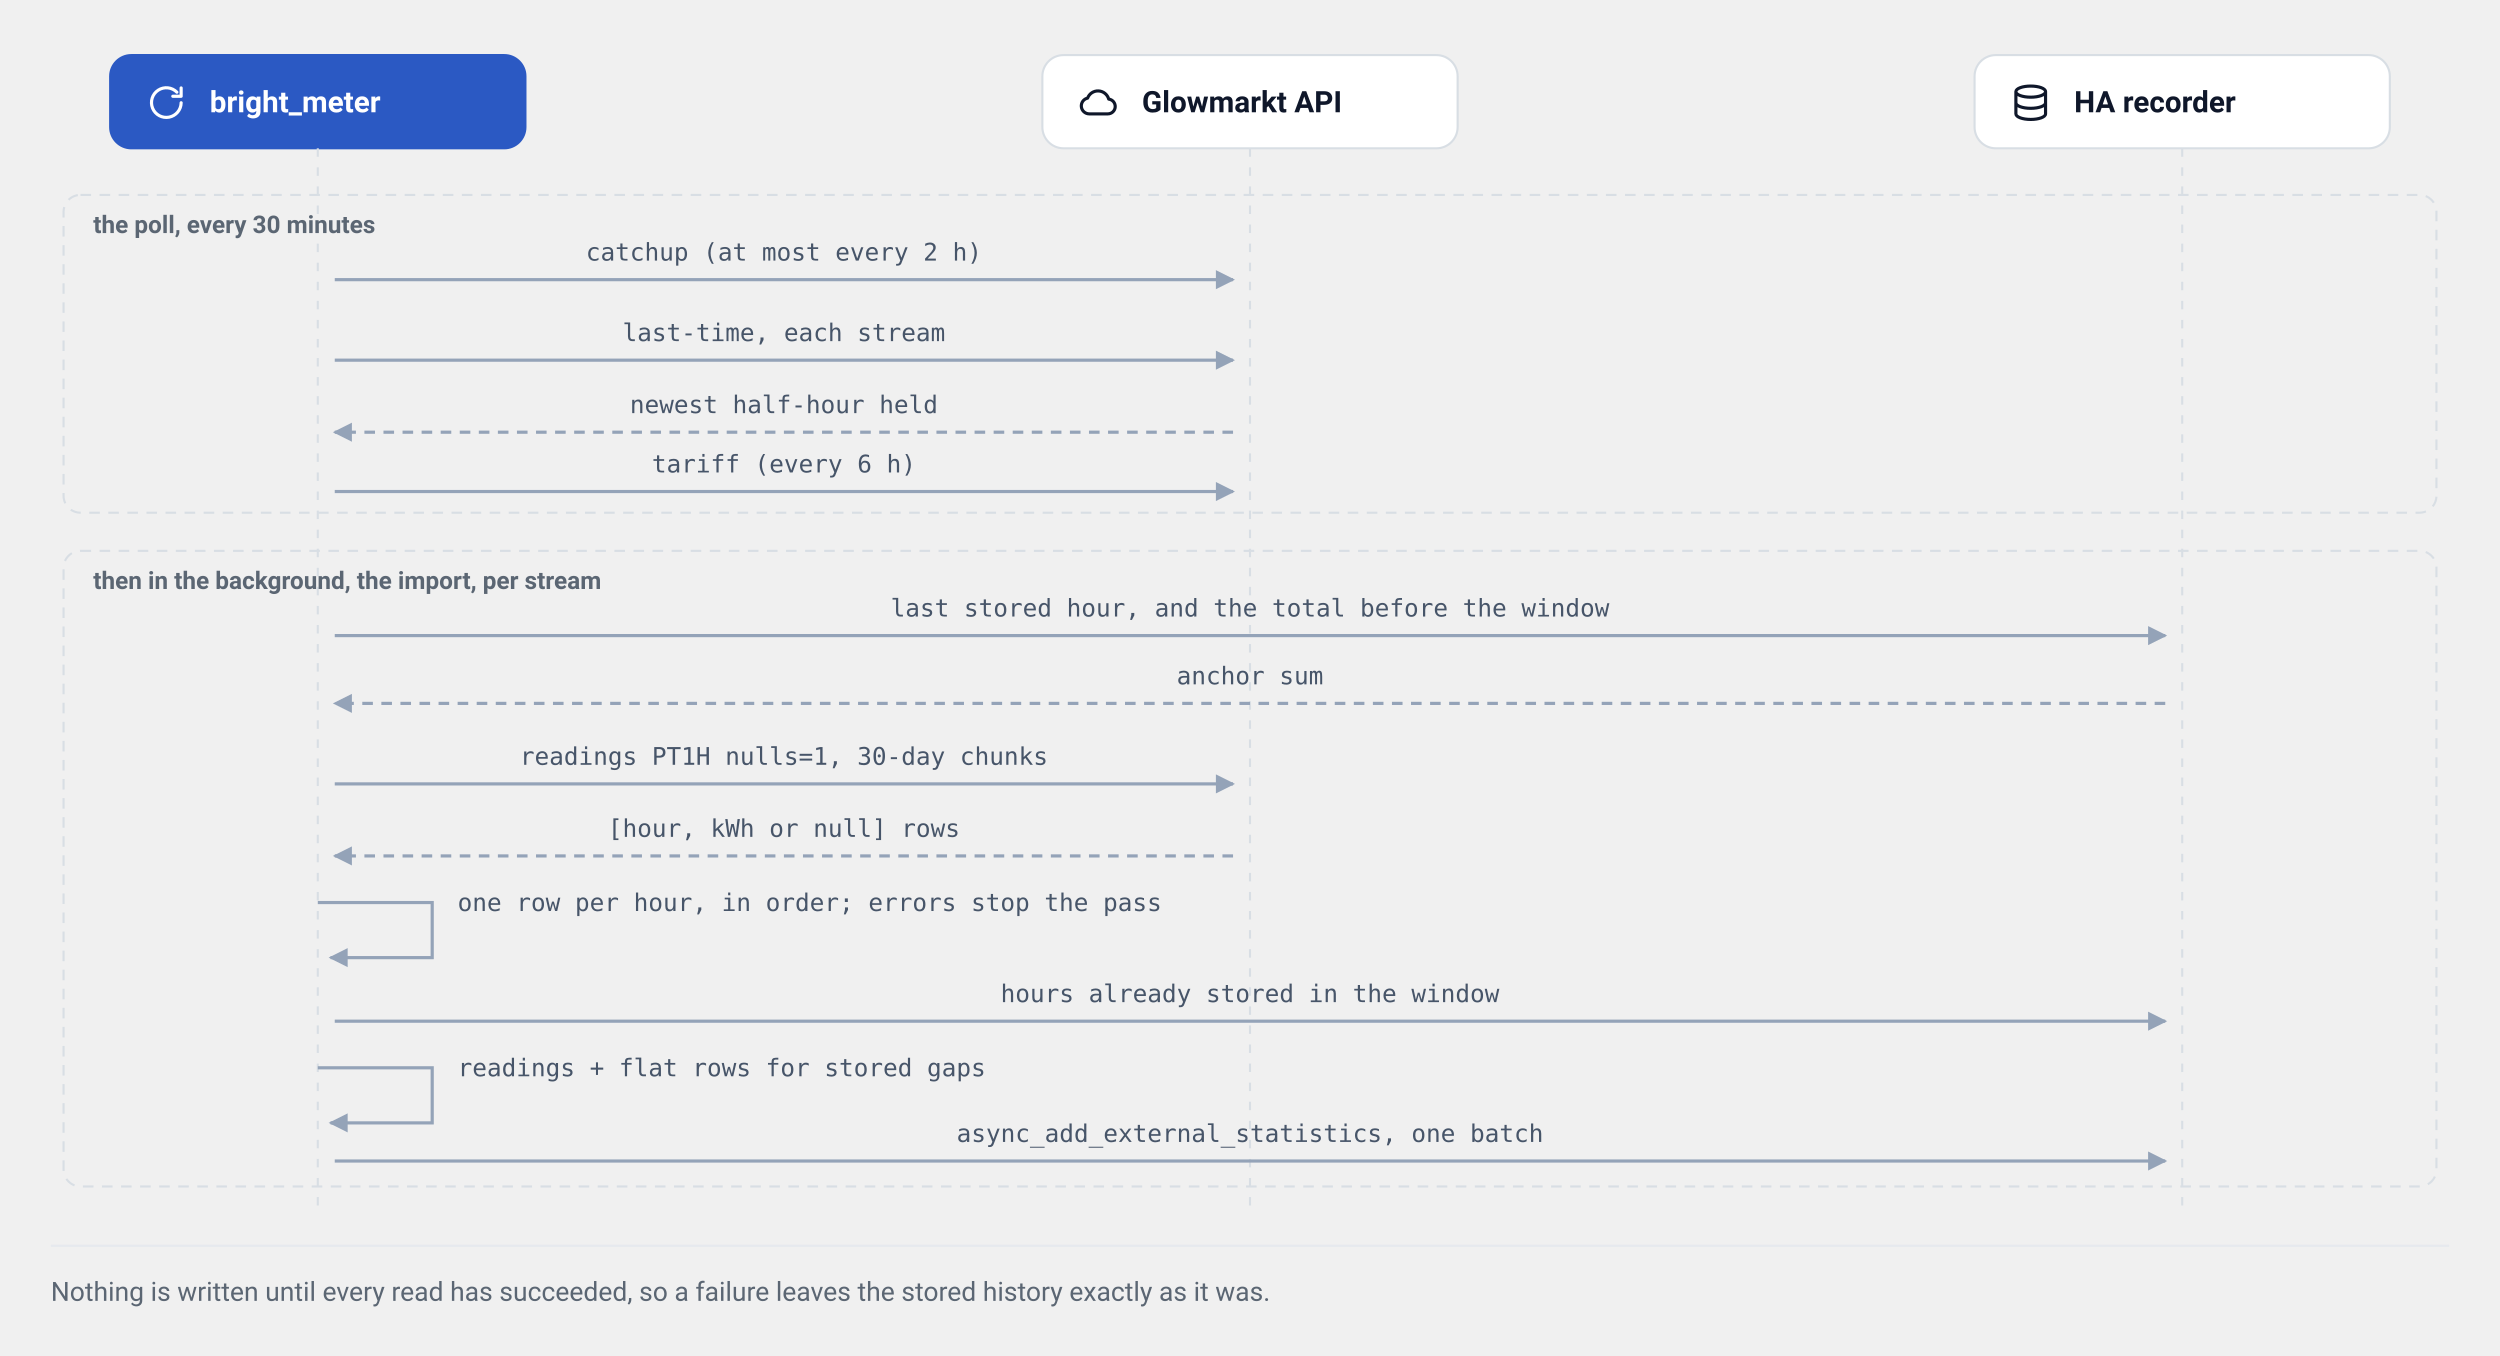
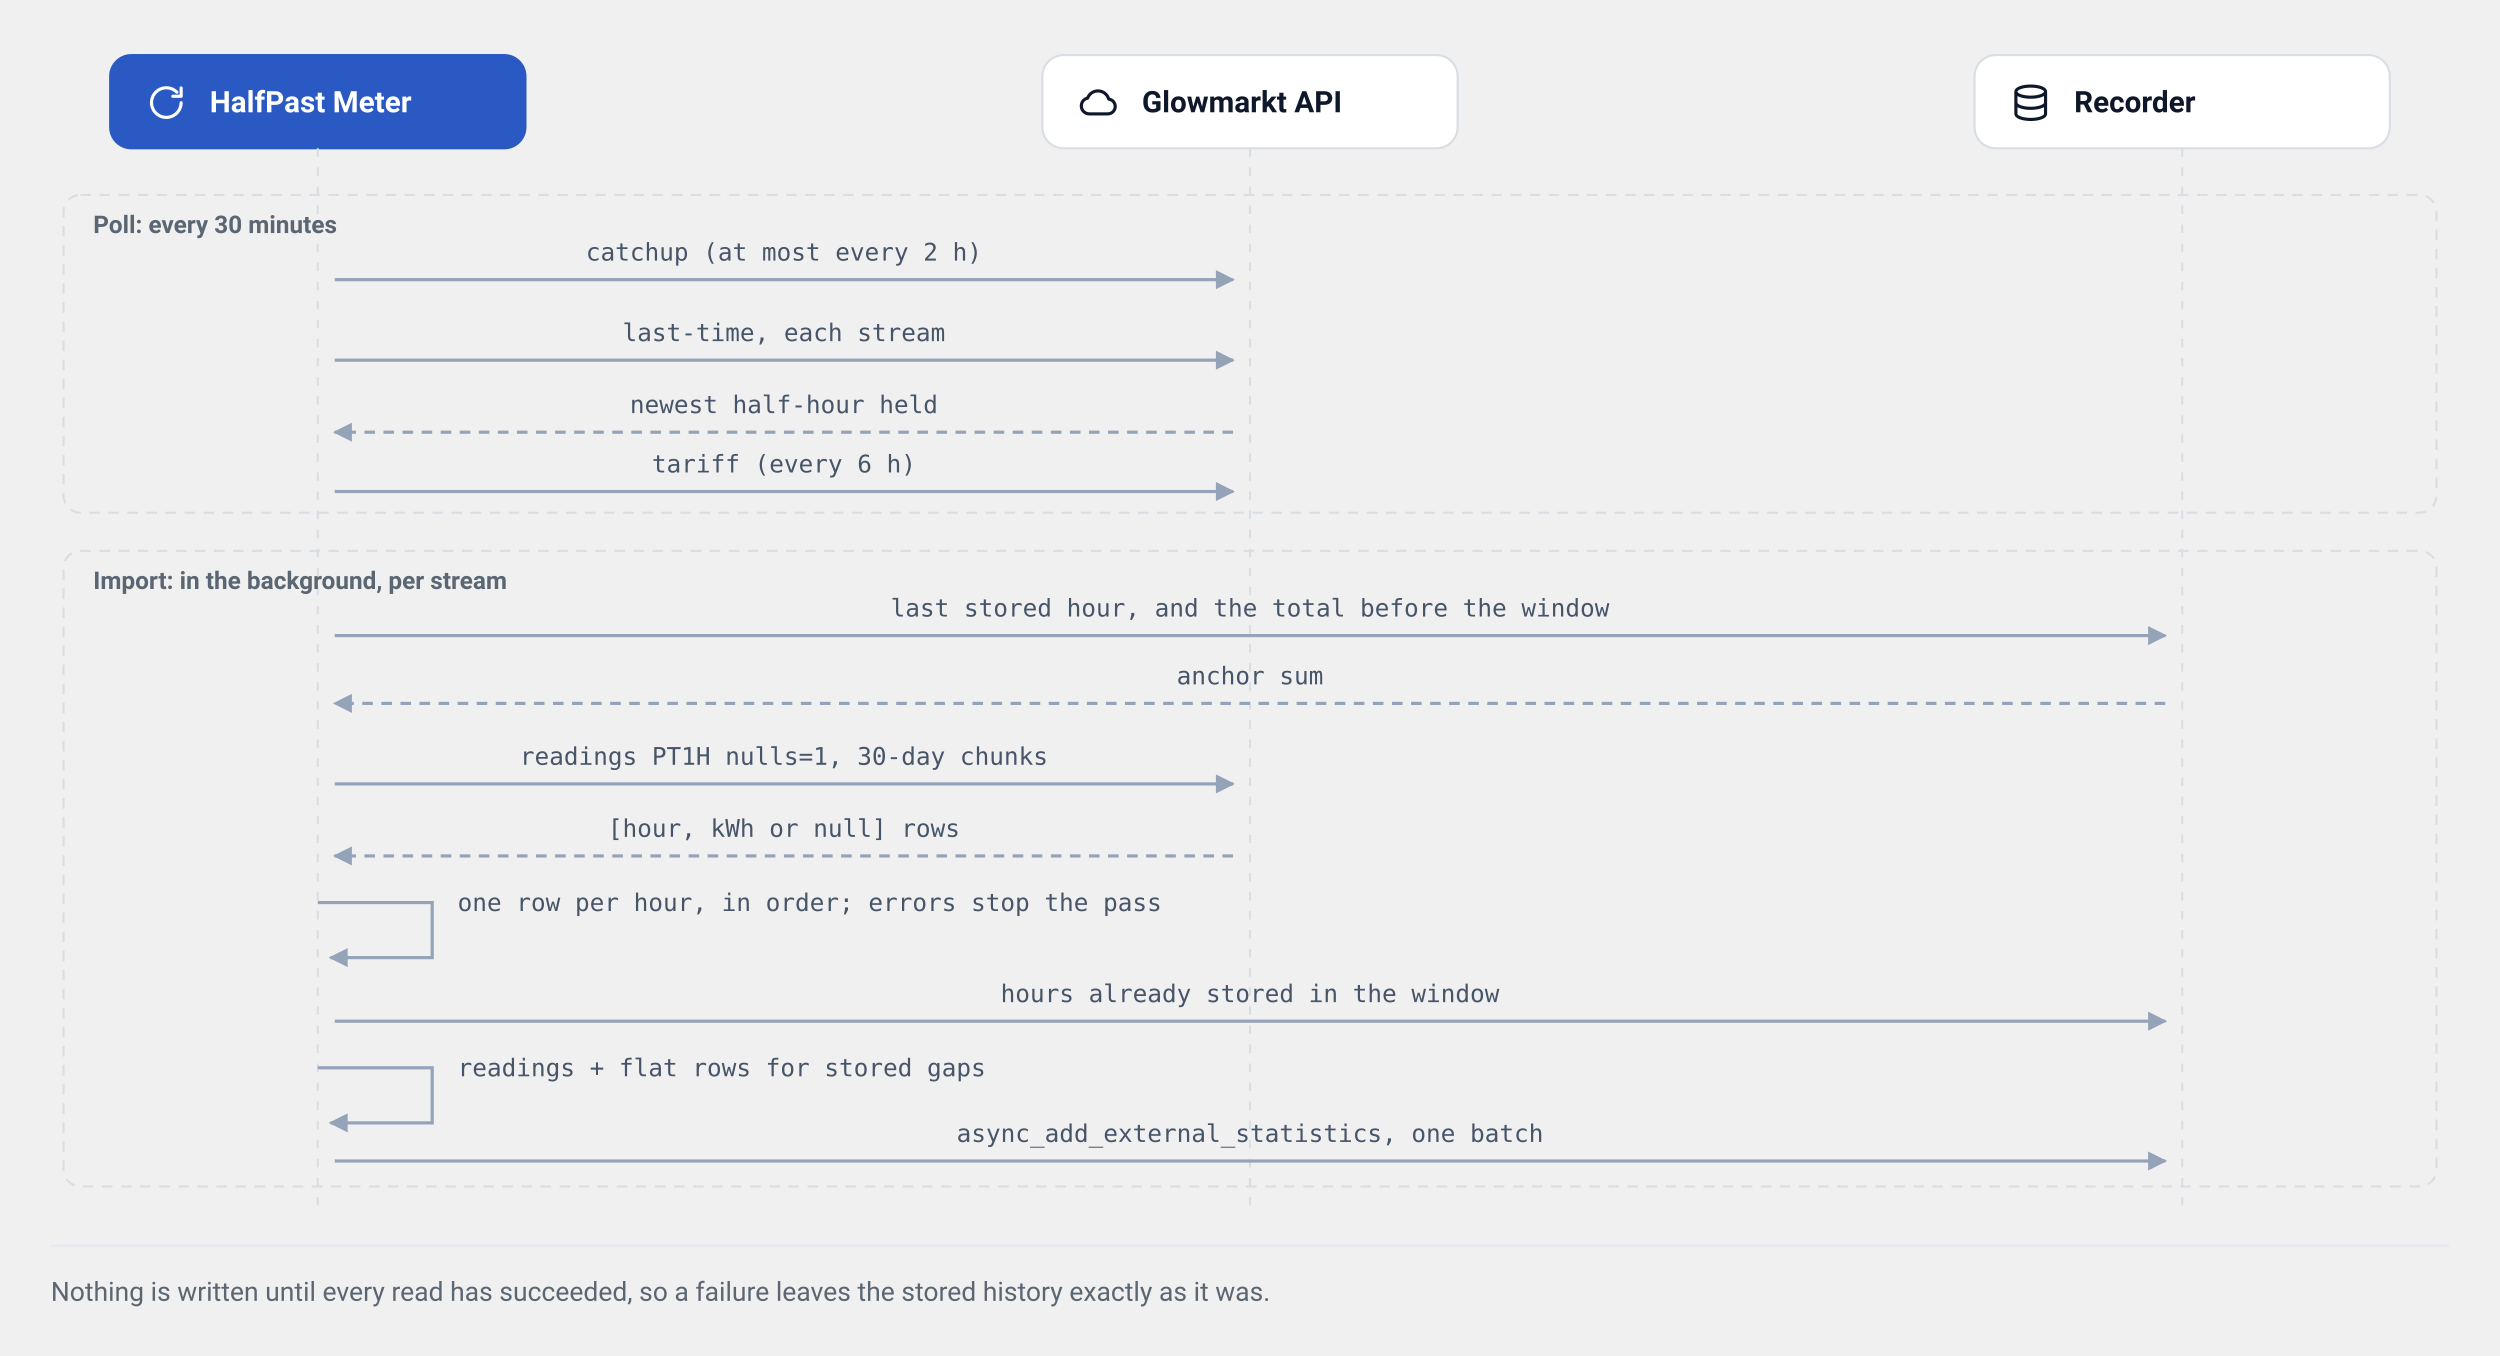
- <svg xmlns="http://www.w3.org/2000/svg" viewBox="0 0 1180 640" width="1180" height="640" role="img" aria-label="Every 30 minutes bright_meter asks Glowmarkt how far each stream reaches, then a background import reads the hourly readings, checks them, and writes them to the recorder in one batch.">
+ <svg xmlns="http://www.w3.org/2000/svg" viewBox="0 0 1180 640" width="1180" height="640" role="img" aria-label="Every 30 minutes HalfPast Meter asks Glowmarkt how far each stream reaches, then a background import reads the hourly readings, checks them, and writes them to the recorder in one batch.">
  <defs>
    <marker id="a" viewBox="0 0 10 10" refX="9" refY="5" markerWidth="6" markerHeight="6" orient="auto-start-reverse">
      <path d="M0 0 10 5 0 10z" fill="#94a3b8" />
    </marker>
    <marker id="b" viewBox="0 0 10 10" refX="1" refY="5" markerWidth="6" markerHeight="6" orient="auto">
      <path d="M10 0 0 5 10 10z" fill="#94a3b8" />
    </marker>
  </defs>
  <rect x="52.0" y="26" width="196" height="44" rx="10" fill="#2b59c3" stroke="#2b59c3" stroke-width="1" />
  <g transform="translate(68.0,38.0) scale(0.875)" fill="none" stroke="#ffffff" stroke-width="1.7" stroke-linecap="round" stroke-linejoin="round">
    <path d="M20 12a8 8 0 1 1-2.3-5.7 M20 4v4.5h-4.5" />
  </g>
-   <text x="99.0" y="53.0" font-family="system-ui,-apple-system,'Segoe UI',Roboto,Helvetica,Arial,sans-serif" font-size="14" fill="#ffffff" text-anchor="start" font-weight="600">bright_meter</text>
+   <text x="99.0" y="53.0" font-family="system-ui,-apple-system,'Segoe UI',Roboto,Helvetica,Arial,sans-serif" font-size="14" fill="#ffffff" text-anchor="start" font-weight="600">HalfPast Meter</text>
  <line x1="150" y1="70" x2="150" y2="574" stroke="#d8dee4" stroke-width="1" stroke-dasharray="4 5" />
  <rect x="492.0" y="26" width="196" height="44" rx="10" fill="#ffffff" stroke="#d8dee4" stroke-width="1" />
  <g transform="translate(508.0,38.0) scale(0.875)" fill="none" stroke="#0f172a" stroke-width="1.7" stroke-linecap="round" stroke-linejoin="round">
    <path d="M7 18h10a4 4 0 0 0 .5-7.97A6 6 0 0 0 6.1 9.5 4.3 4.3 0 0 0 7 18z" />
  </g>
  <text x="539.0" y="53.0" font-family="system-ui,-apple-system,'Segoe UI',Roboto,Helvetica,Arial,sans-serif" font-size="14" fill="#0f172a" text-anchor="start" font-weight="600">Glowmarkt API</text>
  <line x1="590" y1="70" x2="590" y2="574" stroke="#d8dee4" stroke-width="1" stroke-dasharray="4 5" />
  <rect x="932.0" y="26" width="196" height="44" rx="10" fill="#ffffff" stroke="#d8dee4" stroke-width="1" />
  <g transform="translate(948.0,38.0) scale(0.875)" fill="none" stroke="#0f172a" stroke-width="1.7" stroke-linecap="round" stroke-linejoin="round">
    <path d="M4 6c0-1.7 3.6-3 8-3s8 1.3 8 3-3.6 3-8 3-8-1.3-8-3z M4 6v12c0 1.7 3.6 3 8 3s8-1.3 8-3V6 M4 12c0 1.7 3.6 3 8 3s8-1.3 8-3" />
  </g>
-   <text x="979.0" y="53.0" font-family="system-ui,-apple-system,'Segoe UI',Roboto,Helvetica,Arial,sans-serif" font-size="14" fill="#0f172a" text-anchor="start" font-weight="600">HA recorder</text>
+   <text x="979.0" y="53.0" font-family="system-ui,-apple-system,'Segoe UI',Roboto,Helvetica,Arial,sans-serif" font-size="14" fill="#0f172a" text-anchor="start" font-weight="600">Recorder</text>
  <line x1="1030" y1="70" x2="1030" y2="574" stroke="#d8dee4" stroke-width="1" stroke-dasharray="4 5" />
  <rect x="30" y="92" width="1120" height="150" rx="8" fill="none" stroke="#d8dee4" stroke-width="1" stroke-dasharray="5 4" />
-   <text x="44.0" y="110.0" font-family="system-ui,-apple-system,'Segoe UI',Roboto,Helvetica,Arial,sans-serif" font-size="11.5" fill="#5b6673" text-anchor="start" font-weight="600">the poll, every 30 minutes</text>
+   <text x="44.0" y="110.0" font-family="system-ui,-apple-system,'Segoe UI',Roboto,Helvetica,Arial,sans-serif" font-size="11.5" fill="#5b6673" text-anchor="start" font-weight="600">Poll: every 30 minutes</text>
  <polyline points="158,132 582,132" fill="none" stroke="#94a3b8" stroke-width="1.5" marker-end="url(#a)" />
  <text x="370.0" y="123.0" font-family="ui-monospace,SFMono-Regular,'SF Mono',Menlo,Consolas,monospace" font-size="11.5" fill="#475569" text-anchor="middle">catchup (at most every 2 h)</text>
  <polyline points="158,170 582,170" fill="none" stroke="#94a3b8" stroke-width="1.5" marker-end="url(#a)" />
  <text x="370.0" y="161.0" font-family="ui-monospace,SFMono-Regular,'SF Mono',Menlo,Consolas,monospace" font-size="11.5" fill="#475569" text-anchor="middle">last-time, each stream</text>
  <polyline points="582,204 158,204" fill="none" stroke="#94a3b8" stroke-width="1.5" stroke-dasharray="5 4" marker-end="url(#a)" />
  <text x="370.0" y="195.0" font-family="ui-monospace,SFMono-Regular,'SF Mono',Menlo,Consolas,monospace" font-size="11.5" fill="#475569" text-anchor="middle">newest half-hour held</text>
  <polyline points="158,232 582,232" fill="none" stroke="#94a3b8" stroke-width="1.5" marker-end="url(#a)" />
  <text x="370.0" y="223.0" font-family="ui-monospace,SFMono-Regular,'SF Mono',Menlo,Consolas,monospace" font-size="11.5" fill="#475569" text-anchor="middle">tariff (every 6 h)</text>
  <rect x="30" y="260" width="1120" height="300" rx="8" fill="none" stroke="#d8dee4" stroke-width="1" stroke-dasharray="5 4" />
-   <text x="44.0" y="278.0" font-family="system-ui,-apple-system,'Segoe UI',Roboto,Helvetica,Arial,sans-serif" font-size="11.5" fill="#5b6673" text-anchor="start" font-weight="600">then in the background, the import, per stream</text>
+   <text x="44.0" y="278.0" font-family="system-ui,-apple-system,'Segoe UI',Roboto,Helvetica,Arial,sans-serif" font-size="11.5" fill="#5b6673" text-anchor="start" font-weight="600">Import: in the background, per stream</text>
  <polyline points="158,300 1022,300" fill="none" stroke="#94a3b8" stroke-width="1.5" marker-end="url(#a)" />
  <text x="590.0" y="291.0" font-family="ui-monospace,SFMono-Regular,'SF Mono',Menlo,Consolas,monospace" font-size="11.5" fill="#475569" text-anchor="middle">last stored hour, and the total before the window</text>
  <polyline points="1022,332 158,332" fill="none" stroke="#94a3b8" stroke-width="1.5" stroke-dasharray="5 4" marker-end="url(#a)" />
  <text x="590.0" y="323.0" font-family="ui-monospace,SFMono-Regular,'SF Mono',Menlo,Consolas,monospace" font-size="11.5" fill="#475569" text-anchor="middle">anchor sum</text>
  <polyline points="158,370 582,370" fill="none" stroke="#94a3b8" stroke-width="1.5" marker-end="url(#a)" />
  <text x="370.0" y="361.0" font-family="ui-monospace,SFMono-Regular,'SF Mono',Menlo,Consolas,monospace" font-size="11.5" fill="#475569" text-anchor="middle">readings PT1H nulls=1, 30-day chunks</text>
  <polyline points="582,404 158,404" fill="none" stroke="#94a3b8" stroke-width="1.5" stroke-dasharray="5 4" marker-end="url(#a)" />
  <text x="370.0" y="395.0" font-family="ui-monospace,SFMono-Regular,'SF Mono',Menlo,Consolas,monospace" font-size="11.5" fill="#475569" text-anchor="middle">[hour, kWh or null] rows</text>
  <polyline points="150,426 204,426 204,452 156,452" fill="none" stroke="#94a3b8" stroke-width="1.5" marker-end="url(#a)" />
  <text x="216.0" y="430.0" font-family="ui-monospace,SFMono-Regular,'SF Mono',Menlo,Consolas,monospace" font-size="11.5" fill="#475569" text-anchor="start">one row per hour, in order; errors stop the pass</text>
  <polyline points="158,482 1022,482" fill="none" stroke="#94a3b8" stroke-width="1.5" marker-end="url(#a)" />
  <text x="590.0" y="473.0" font-family="ui-monospace,SFMono-Regular,'SF Mono',Menlo,Consolas,monospace" font-size="11.5" fill="#475569" text-anchor="middle">hours already stored in the window</text>
  <polyline points="150,504 204,504 204,530 156,530" fill="none" stroke="#94a3b8" stroke-width="1.5" marker-end="url(#a)" />
  <text x="216.0" y="508.0" font-family="ui-monospace,SFMono-Regular,'SF Mono',Menlo,Consolas,monospace" font-size="11.5" fill="#475569" text-anchor="start">readings + flat rows for stored gaps</text>
  <polyline points="158,548 1022,548" fill="none" stroke="#94a3b8" stroke-width="1.5" marker-end="url(#a)" />
  <text x="590.0" y="539.0" font-family="ui-monospace,SFMono-Regular,'SF Mono',Menlo,Consolas,monospace" font-size="11.5" fill="#475569" text-anchor="middle">async_add_external_statistics, one batch</text>
  <line x1="24" y1="588" x2="1156" y2="588" stroke="#e6e9ee" stroke-width="1" />
  <text x="24.0" y="614.0" font-family="system-ui,-apple-system,'Segoe UI',Roboto,Helvetica,Arial,sans-serif" font-size="12.5" fill="#5b6673" text-anchor="start">Nothing is written until every read has succeeded, so a failure leaves the stored history exactly as it was.</text>
</svg>
